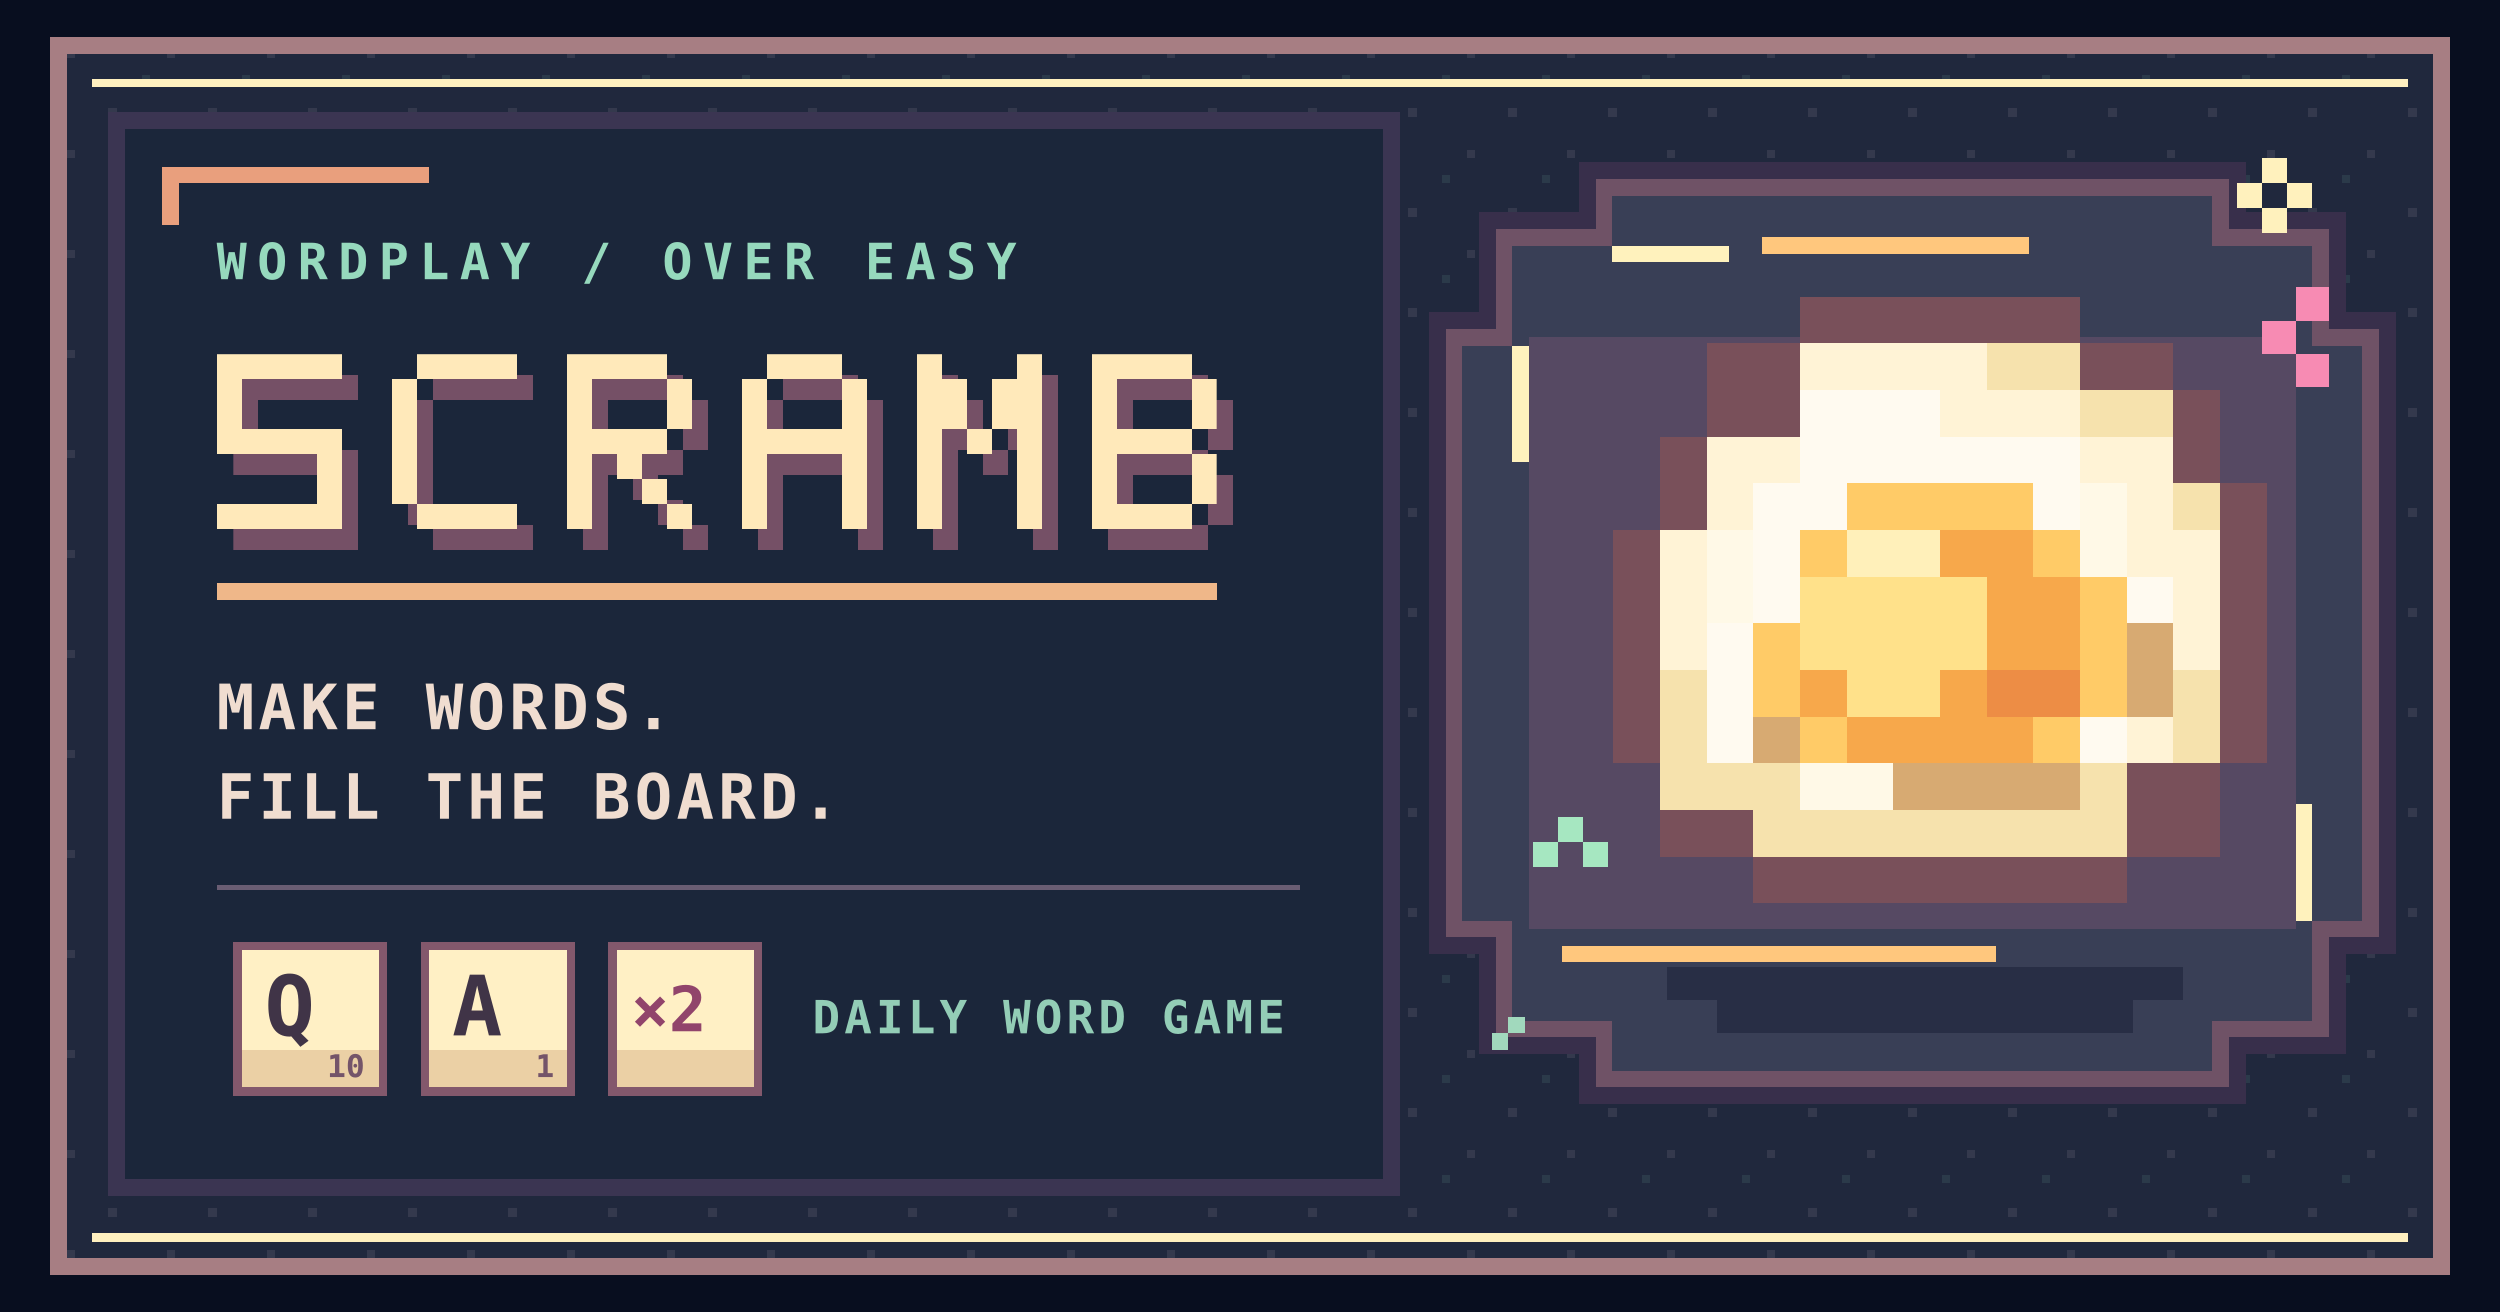
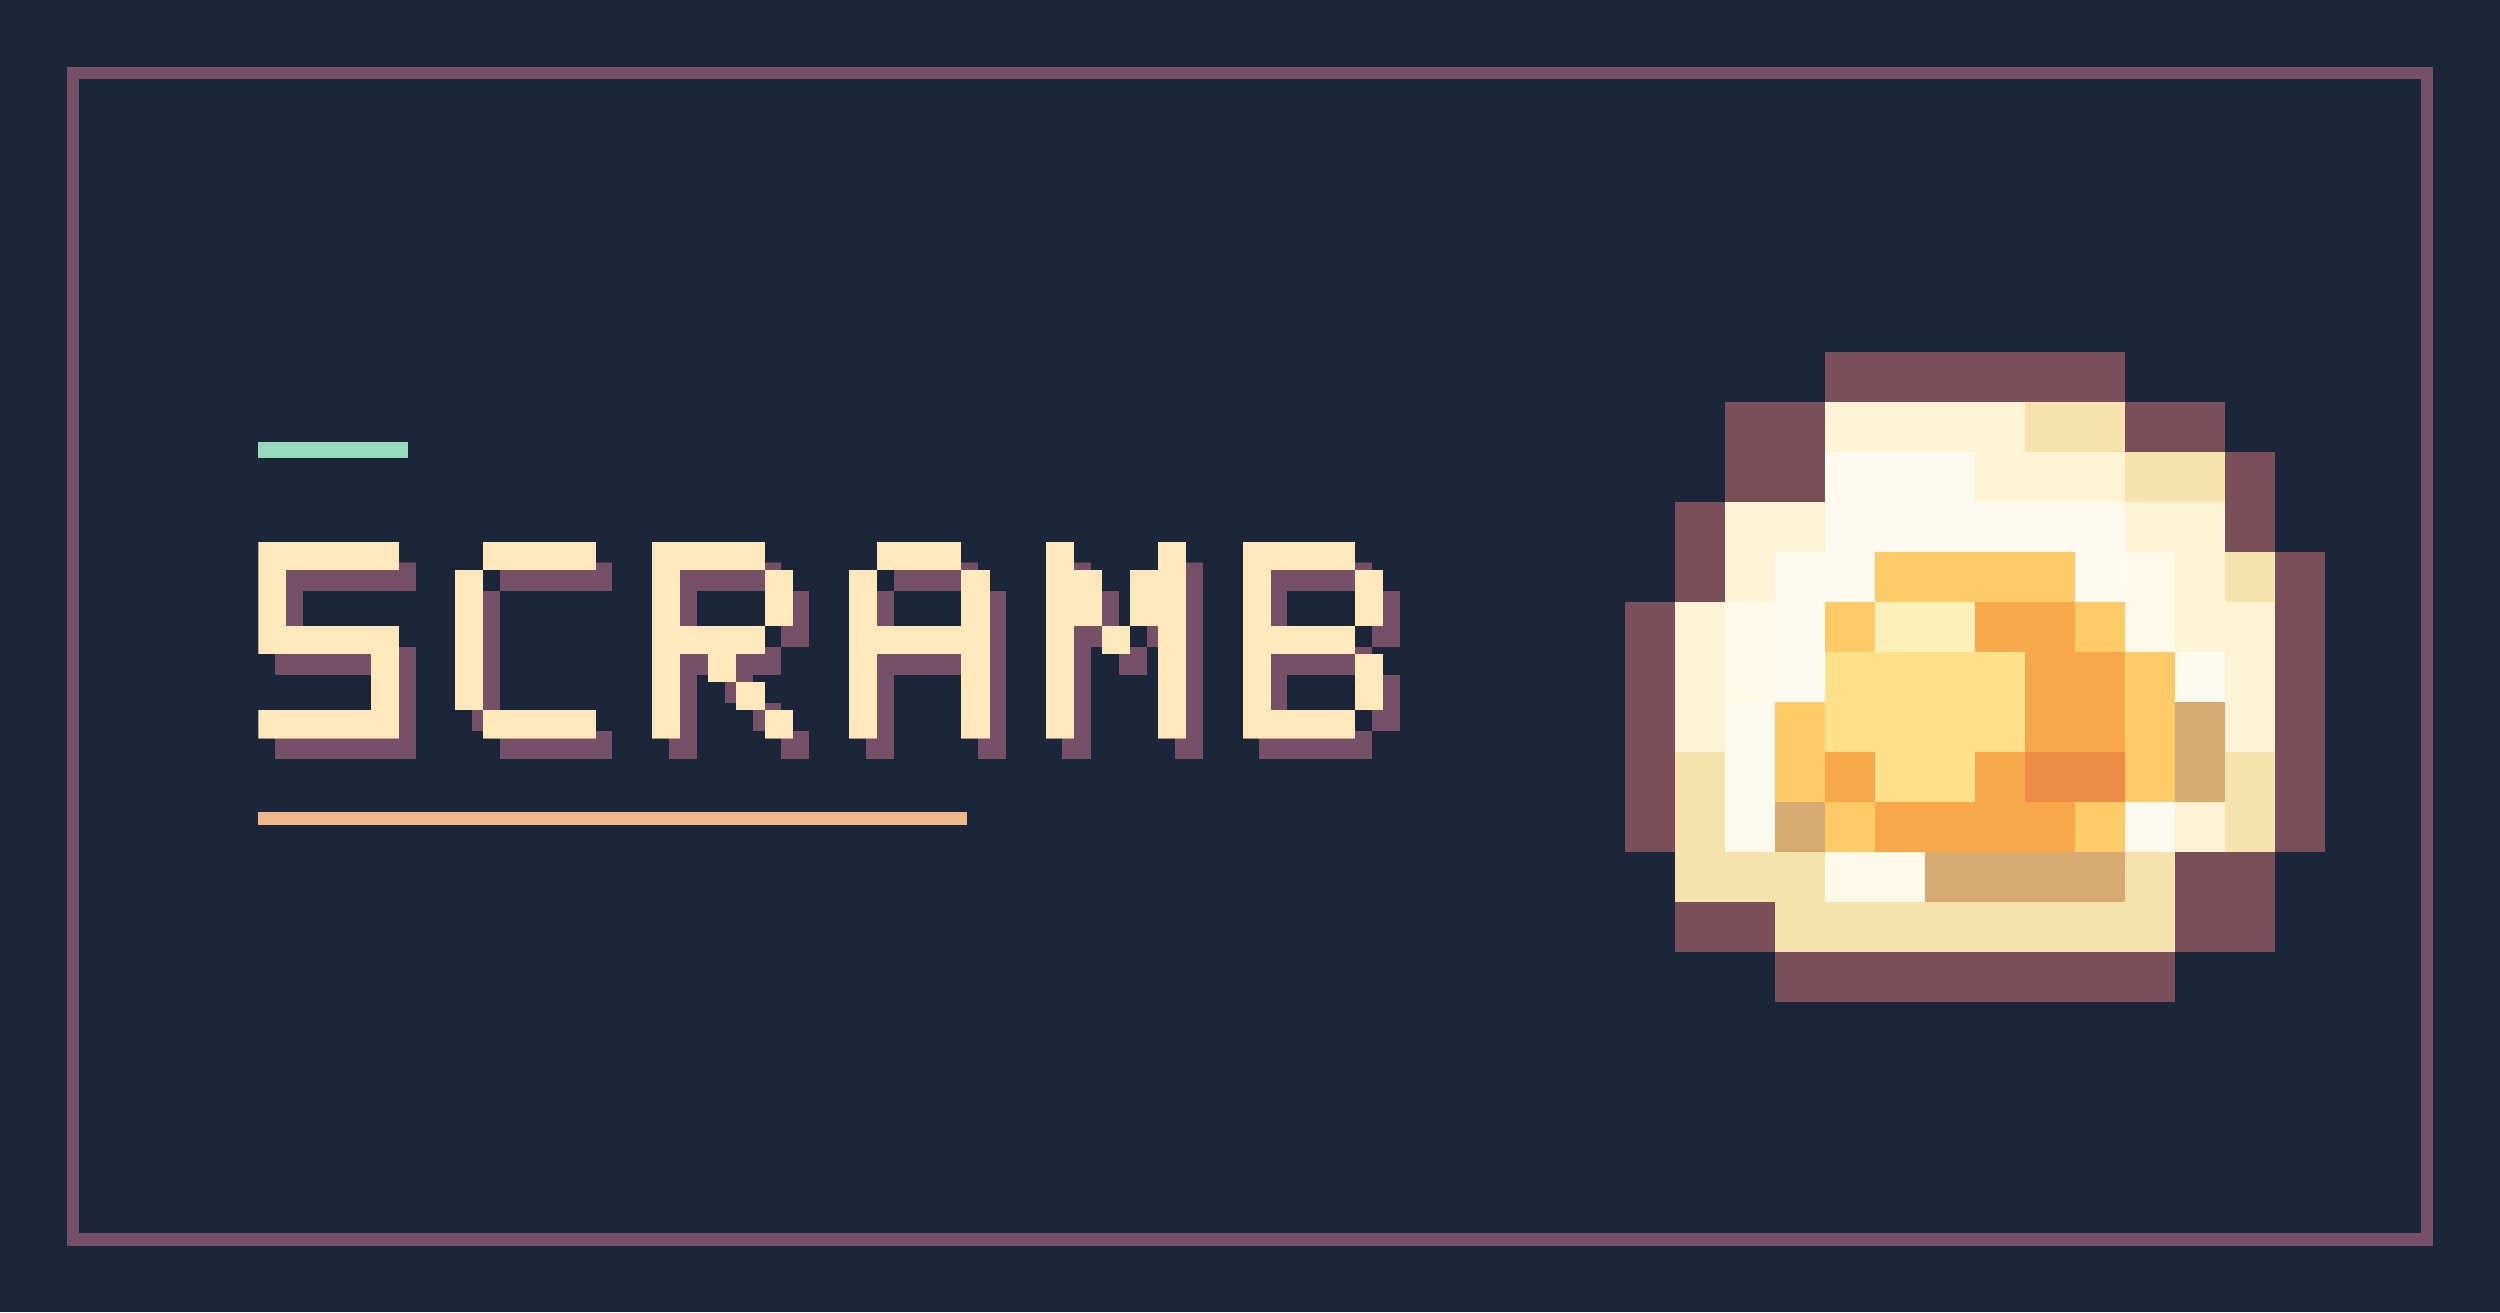
<svg xmlns="http://www.w3.org/2000/svg" width="1200" height="630" viewBox="0 0 1200 630" shape-rendering="crispEdges">
  <defs>
-     <pattern id="pixels" width="48" height="48" patternUnits="userSpaceOnUse">
-       <path fill="#b2a3b1" opacity=".14" d="M4 4h4v4H4zm28 20h4v4h-4z" />
-       <path fill="#8ac7b4" opacity=".11" d="M20 36h4v4h-4z" />
-     </pattern>
    <symbol id="wordmark" viewBox="0 0 40 7">
      <g transform="translate(0)">
        <path d="M0 0h5v1H0zM0 1h1v2H0zM0 3h5v1H0zM4 4h1v2H4zM0 6h5v1H0z" />
      </g>
      <g transform="translate(7)">
        <path d="M1 0h4v1H1zM0 1h1v5H0zM1 6h4v1H1z" />
      </g>
      <g transform="translate(14)">
        <path d="M0 0h4v1H0zM0 1h1v2H0zM4 1h1v2H4zM0 3h4v1H0zM0 4h1v3H0zM2 4h1v1H2zM3 5h1v1H3zM4 6h1v1H4z" />
      </g>
      <g transform="translate(21)">
        <path d="M1 0h3v1H1zM0 1h1v6H0zM4 1h1v6H4zM1 3h3v1H1z" />
      </g>
      <g transform="translate(28)">
        <path d="M0 0h1v7H0zM4 0h1v7H4zM1 1h1v2H1zM3 1h1v2H3zM2 3h1v1H2z" />
      </g>
      <g transform="translate(35)">
        <path d="M0 0h4v1H0zM0 1h1v2H0zM4 1h1v2H4zM0 3h4v1H0zM0 4h1v2H0zM4 4h1v2H4zM0 6h4v1H0z" />
      </g>
    </symbol>
    <g id="egg">
      <path fill="#79505a" d="M20 4h24v4h8v4h4v8h4v24h-4v8h-8v4H16v-4H8v-8H4V24h4v-8h4v-8h8z" />
      <path fill="#f6e2ad" d="M20 8h24v4h8v8h4v24h-8v8H16v-4H8V24h4v-8h8z" />
      <path fill="#fff3d6" d="M20 8h16v4h8v4h8v8h4v12h-4v8h-8v4H20v-4h-8v-8H8V24h4v-8h8z" />
      <path fill="#fffaf0" d="M20 12h12v4h12v4h4v8h4v8h-4v8h-8v4H20v-4h-8V28h4V20h4z" />
      <path fill="#d7aa72" d="M24 20h16v4h8v8h4v8h-8v8H20v-4h-4V32h4v-8h4z" />
      <path fill="#ffcb67" d="M24 20h16v4h4v4h4v12h-4v4H20v-4h-4v-8h4v-8h4z" />
      <path fill="#f7a84b" d="M24 24h16v4h4v12h-4v4H24v-4h-4V28h4z" />
      <path fill="#ffe18a" d="M24 24h8v4h4v8h-4v4h-8v-4h-4v-8h4z" />
      <path fill="#fff0ba" d="M24 24h8v4h-8z" />
      <path fill="#ed8d45" d="M36 36h8v4h-8z" />
      <path fill="#fff9e7" d="M12 24h4v8h-4zm32-4h4v8h-4zM20 44h8v4h-8z" />
    </g>
  </defs>
-   <path fill="#080e1f" d="M0 0h1200v630H0z" />
-   <path fill="#20283d" d="M24 18h1152v594H24z" />
-   <path fill="url(#pixels)" d="M24 18h1152v594H24z" />
-   <path fill="#a77e83" d="M24 18h1152v8H24zm0 586h1152v8H24zM24 18h8v594h-8zm1144 0h8v594h-8z" />
-   <path fill="#fff0bf" d="M44 38h1112v4H44zm0 554h1112v4H44z" />
-   <path fill="#3b3552" d="M52 54h620v520H52z" />
-   <path fill="#1b263a" d="M60 62h604v504H60z" />
-   <path fill="#e99f7d" d="M78 80h128v8H78zm0 8h8v20h-8z" />
-   <text x="104" y="134" fill="#96d9bd" font-family="Menlo, monospace" font-size="24" font-weight="bold" letter-spacing="5">WORDPLAY / OVER EASY</text>
-   <use href="#wordmark" x="112" y="180" width="480" height="84" fill="#755066" />
-   <use href="#wordmark" x="104" y="170" width="480" height="84" fill="#ffe9ba" />
-   <path fill="#efb789" d="M104 280h480v8H104z" />
-   <text x="104" y="350" fill="#f0ddd0" font-family="Menlo, monospace" font-size="30" font-weight="bold" letter-spacing="2">MAKE WORDS.</text>
-   <text x="104" y="393" fill="#f0ddd0" font-family="Menlo, monospace" font-size="30" font-weight="bold" letter-spacing="2">FILL THE BOARD.</text>
-   <path fill="#6a5d73" d="M104 425h520v2H104z" />
-   <path fill="#83586c" d="M112 452h74v74h-74zm90 0h74v74h-74zm90 0h74v74h-74z" />
-   <path fill="#fff0c5" d="M116 456h66v66h-66zm90 0h66v66h-66zm90 0h66v66h-66z" />
-   <path fill="#ebd0a5" d="M116 504h66v18h-66zm90 0h66v18h-66zm90 0h66v18h-66z" />
-   <text x="127" y="497" fill="#403447" font-family="Menlo, monospace" font-size="40" font-weight="bold">Q</text>
-   <text x="217" y="497" fill="#403447" font-family="Menlo, monospace" font-size="40" font-weight="bold">A</text>
-   <text x="303" y="495" fill="#91446b" font-family="Menlo, monospace" font-size="30" font-weight="bold">×2</text>
-   <text x="157" y="517" fill="#745469" font-family="Menlo, monospace" font-size="15" font-weight="bold">10</text>
-   <text x="257" y="517" fill="#745469" font-family="Menlo, monospace" font-size="15" font-weight="bold">1</text>
-   <text x="390" y="496" fill="#93cdb6" font-family="Menlo, monospace" font-size="22" font-weight="bold" letter-spacing="2">DAILY WORD GAME</text>
-   <path fill="#382f4b" d="M758 78h320v24h48v48h24v308h-24v48h-48v24H758v-24h-48v-48h-24V150h24v-48h48z" />
-   <path fill="#6f5266" d="M766 86h304v24h48v48h24v292h-24v48h-48v24H766v-24h-48v-48h-24V158h24v-48h48z" />
-   <path fill="#393f56" d="M774 94h288v24h48v48h24v276h-24v48h-48v24H774v-24h-48v-48h-24V166h24v-48h48z" />
-   <path fill="#564963" d="M734 162h368v284H734z" />
-   <path fill="#fff2bd" d="M774 118h56v8h-56zm-48 48h8v56h-8zm376 220h8v56h-8z" />
-   <path fill="#ffc77d" d="M846 114h128v8H846zm-96 340h208v8H750z" />
-   <path fill="#f78bb3" d="M1086 154h16v16h-16zm16-16h16v16h-16zm0 32h16v16h-16z" />
-   <path fill="#a6e7c1" d="M736 404h12v12h-12zm12-12h12v12h-12zm12 12h12v12h-12z" />
-   <path fill="#0c1329" opacity=".38" d="M800 464h248v16H800zm24 16h200v16H824z" />
-   <use href="#egg" transform="translate(752 120) scale(5.6)" />
-   <path fill="#fff1bd" d="M1086 76h12v12h-12zm0 24h12v12h-12zm-12-12h12v12h-12zm24 0h12v12h-12z" />
-   <path fill="#a1d9bd" d="M724 488h8v8h-8zm-8 8h8v8h-8z" />
+   <path fill="#1b263a" d="M0 0h1200v630H0z" />
+   <path fill="#755066" d="M32 32h1136v6H32zm0 560h1136v6H32zM32 32h6v566h-6zm1130 0h6v566h-6z" />
+   <path fill="#96d9bd" d="M124 212h72v8h-72z" />
+   <use href="#wordmark" x="132" y="270" width="540" height="94.5" fill="#755066" />
+   <use href="#wordmark" x="124" y="260" width="540" height="94.5" fill="#ffe9ba" />
+   <path fill="#efb789" d="M124 390h340v6H124z" />
+   <use href="#egg" transform="translate(756 145) scale(6)" />
</svg>
